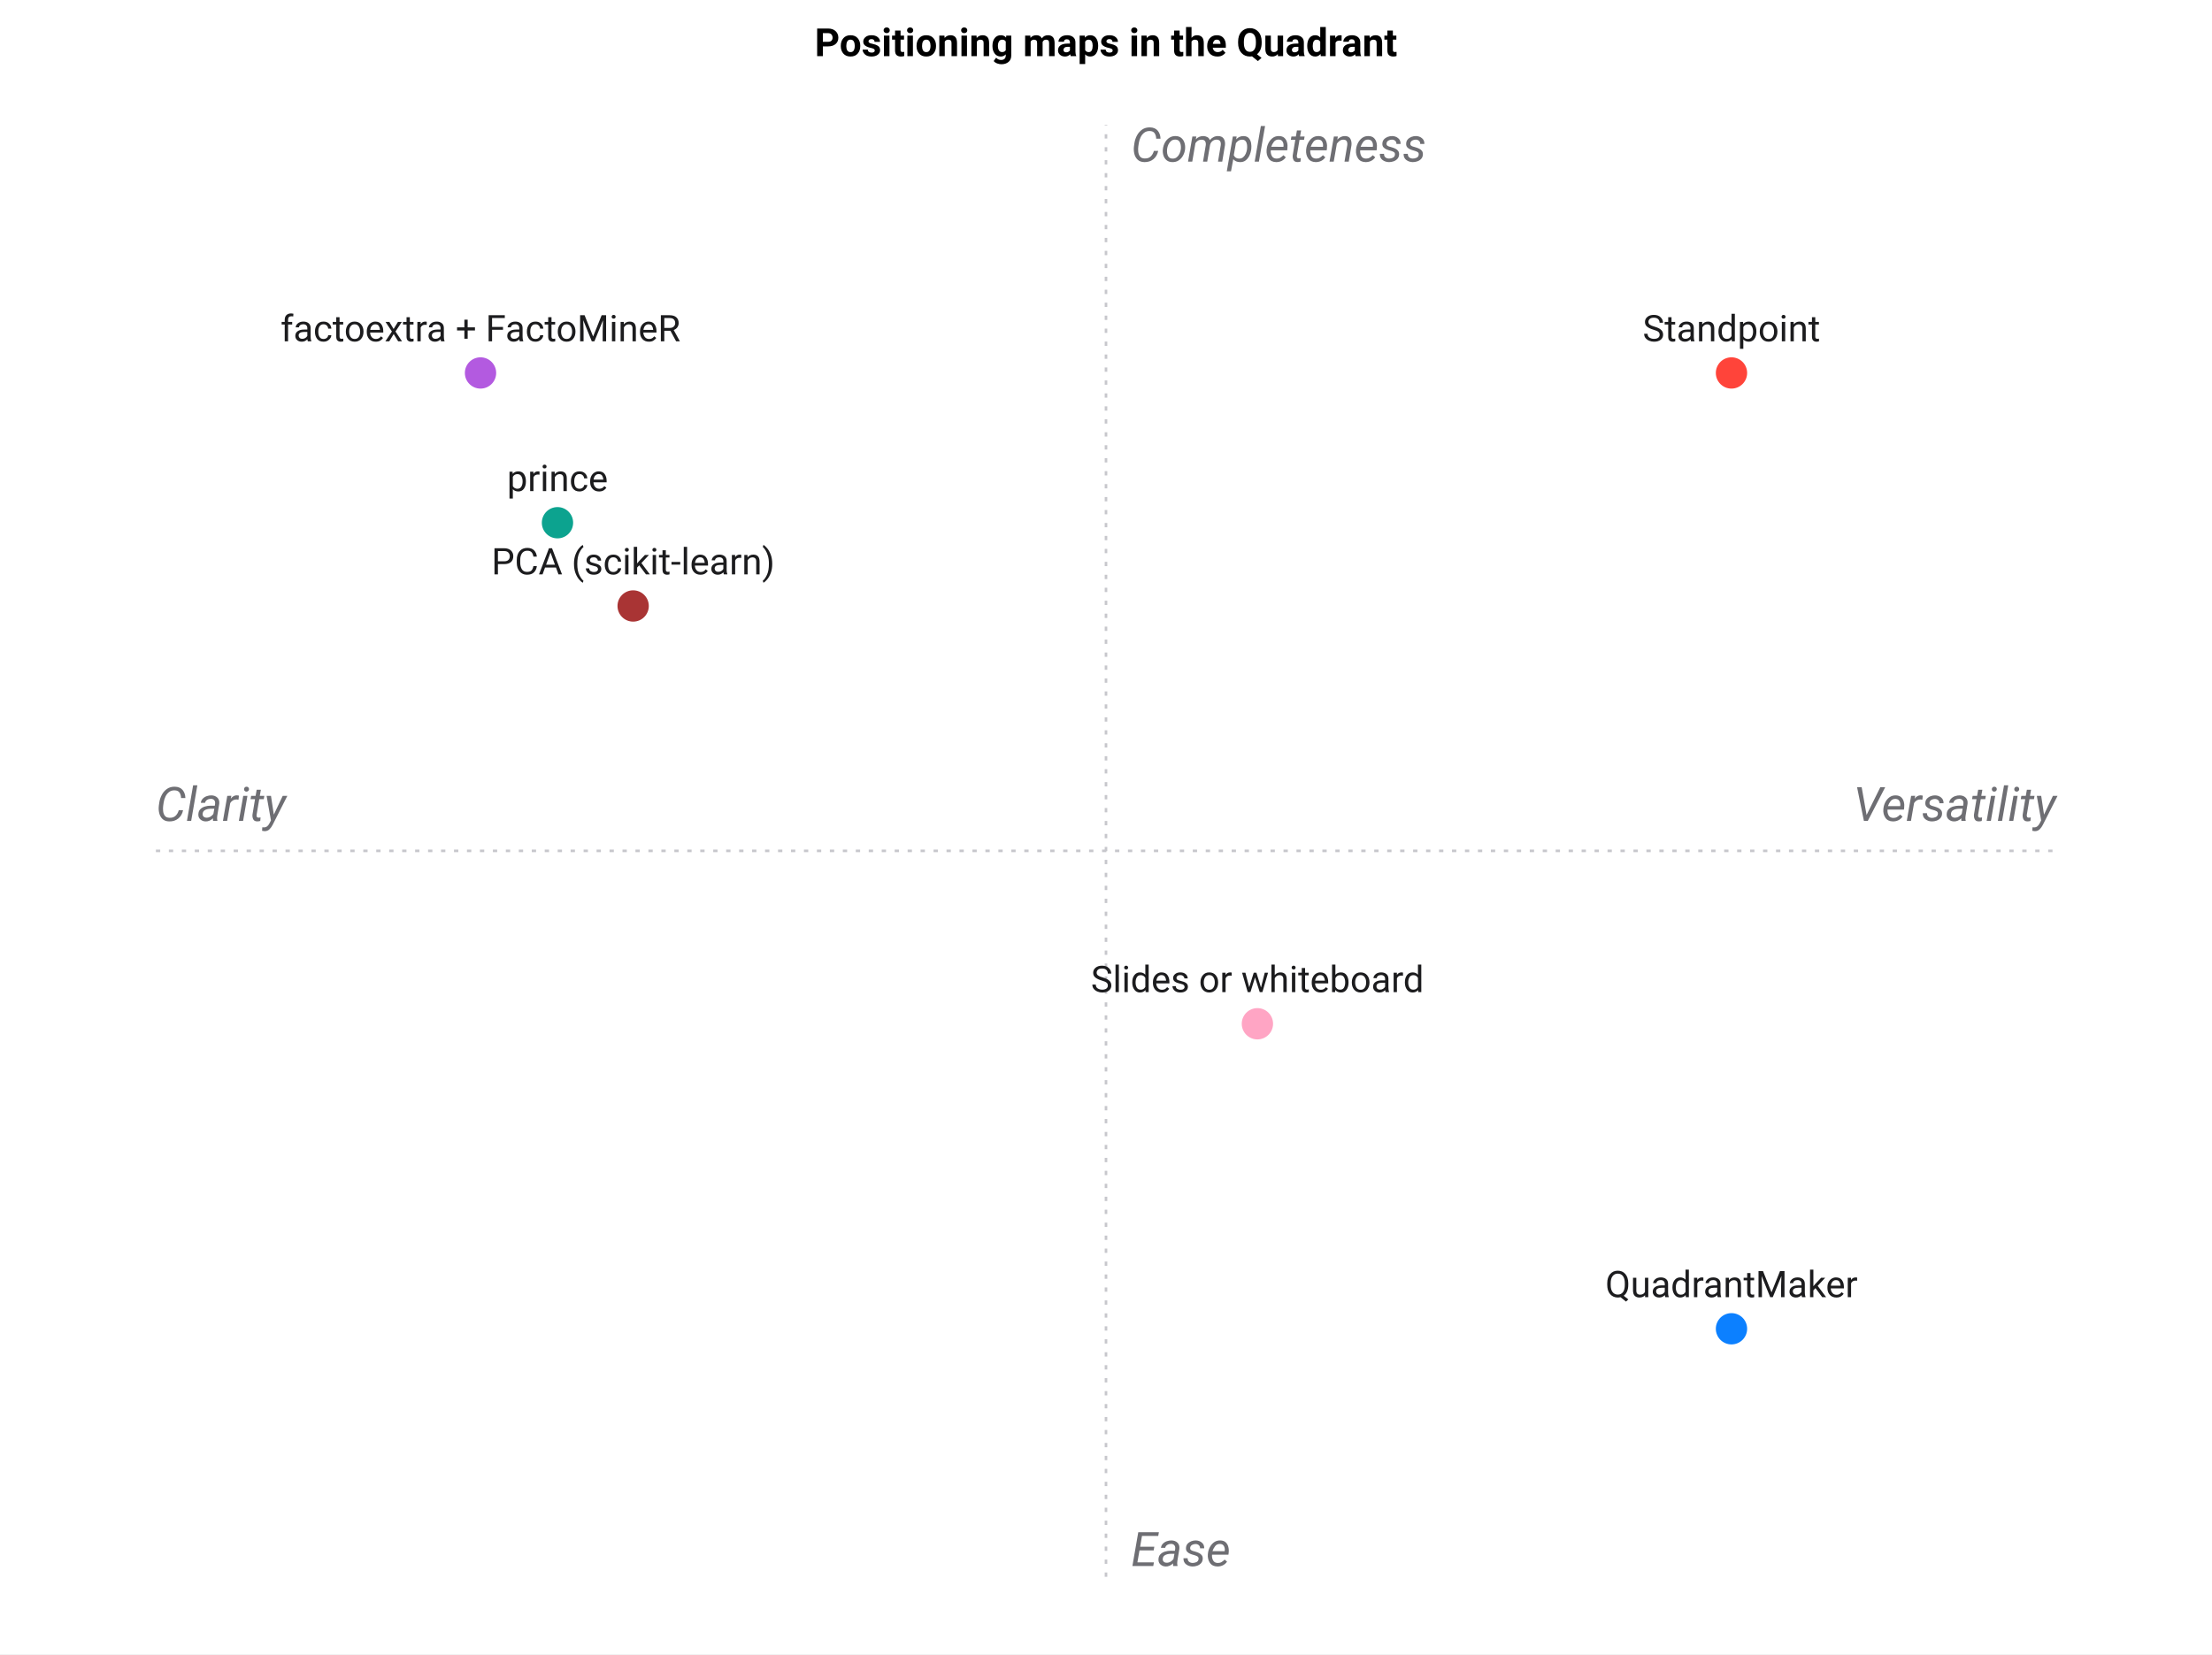
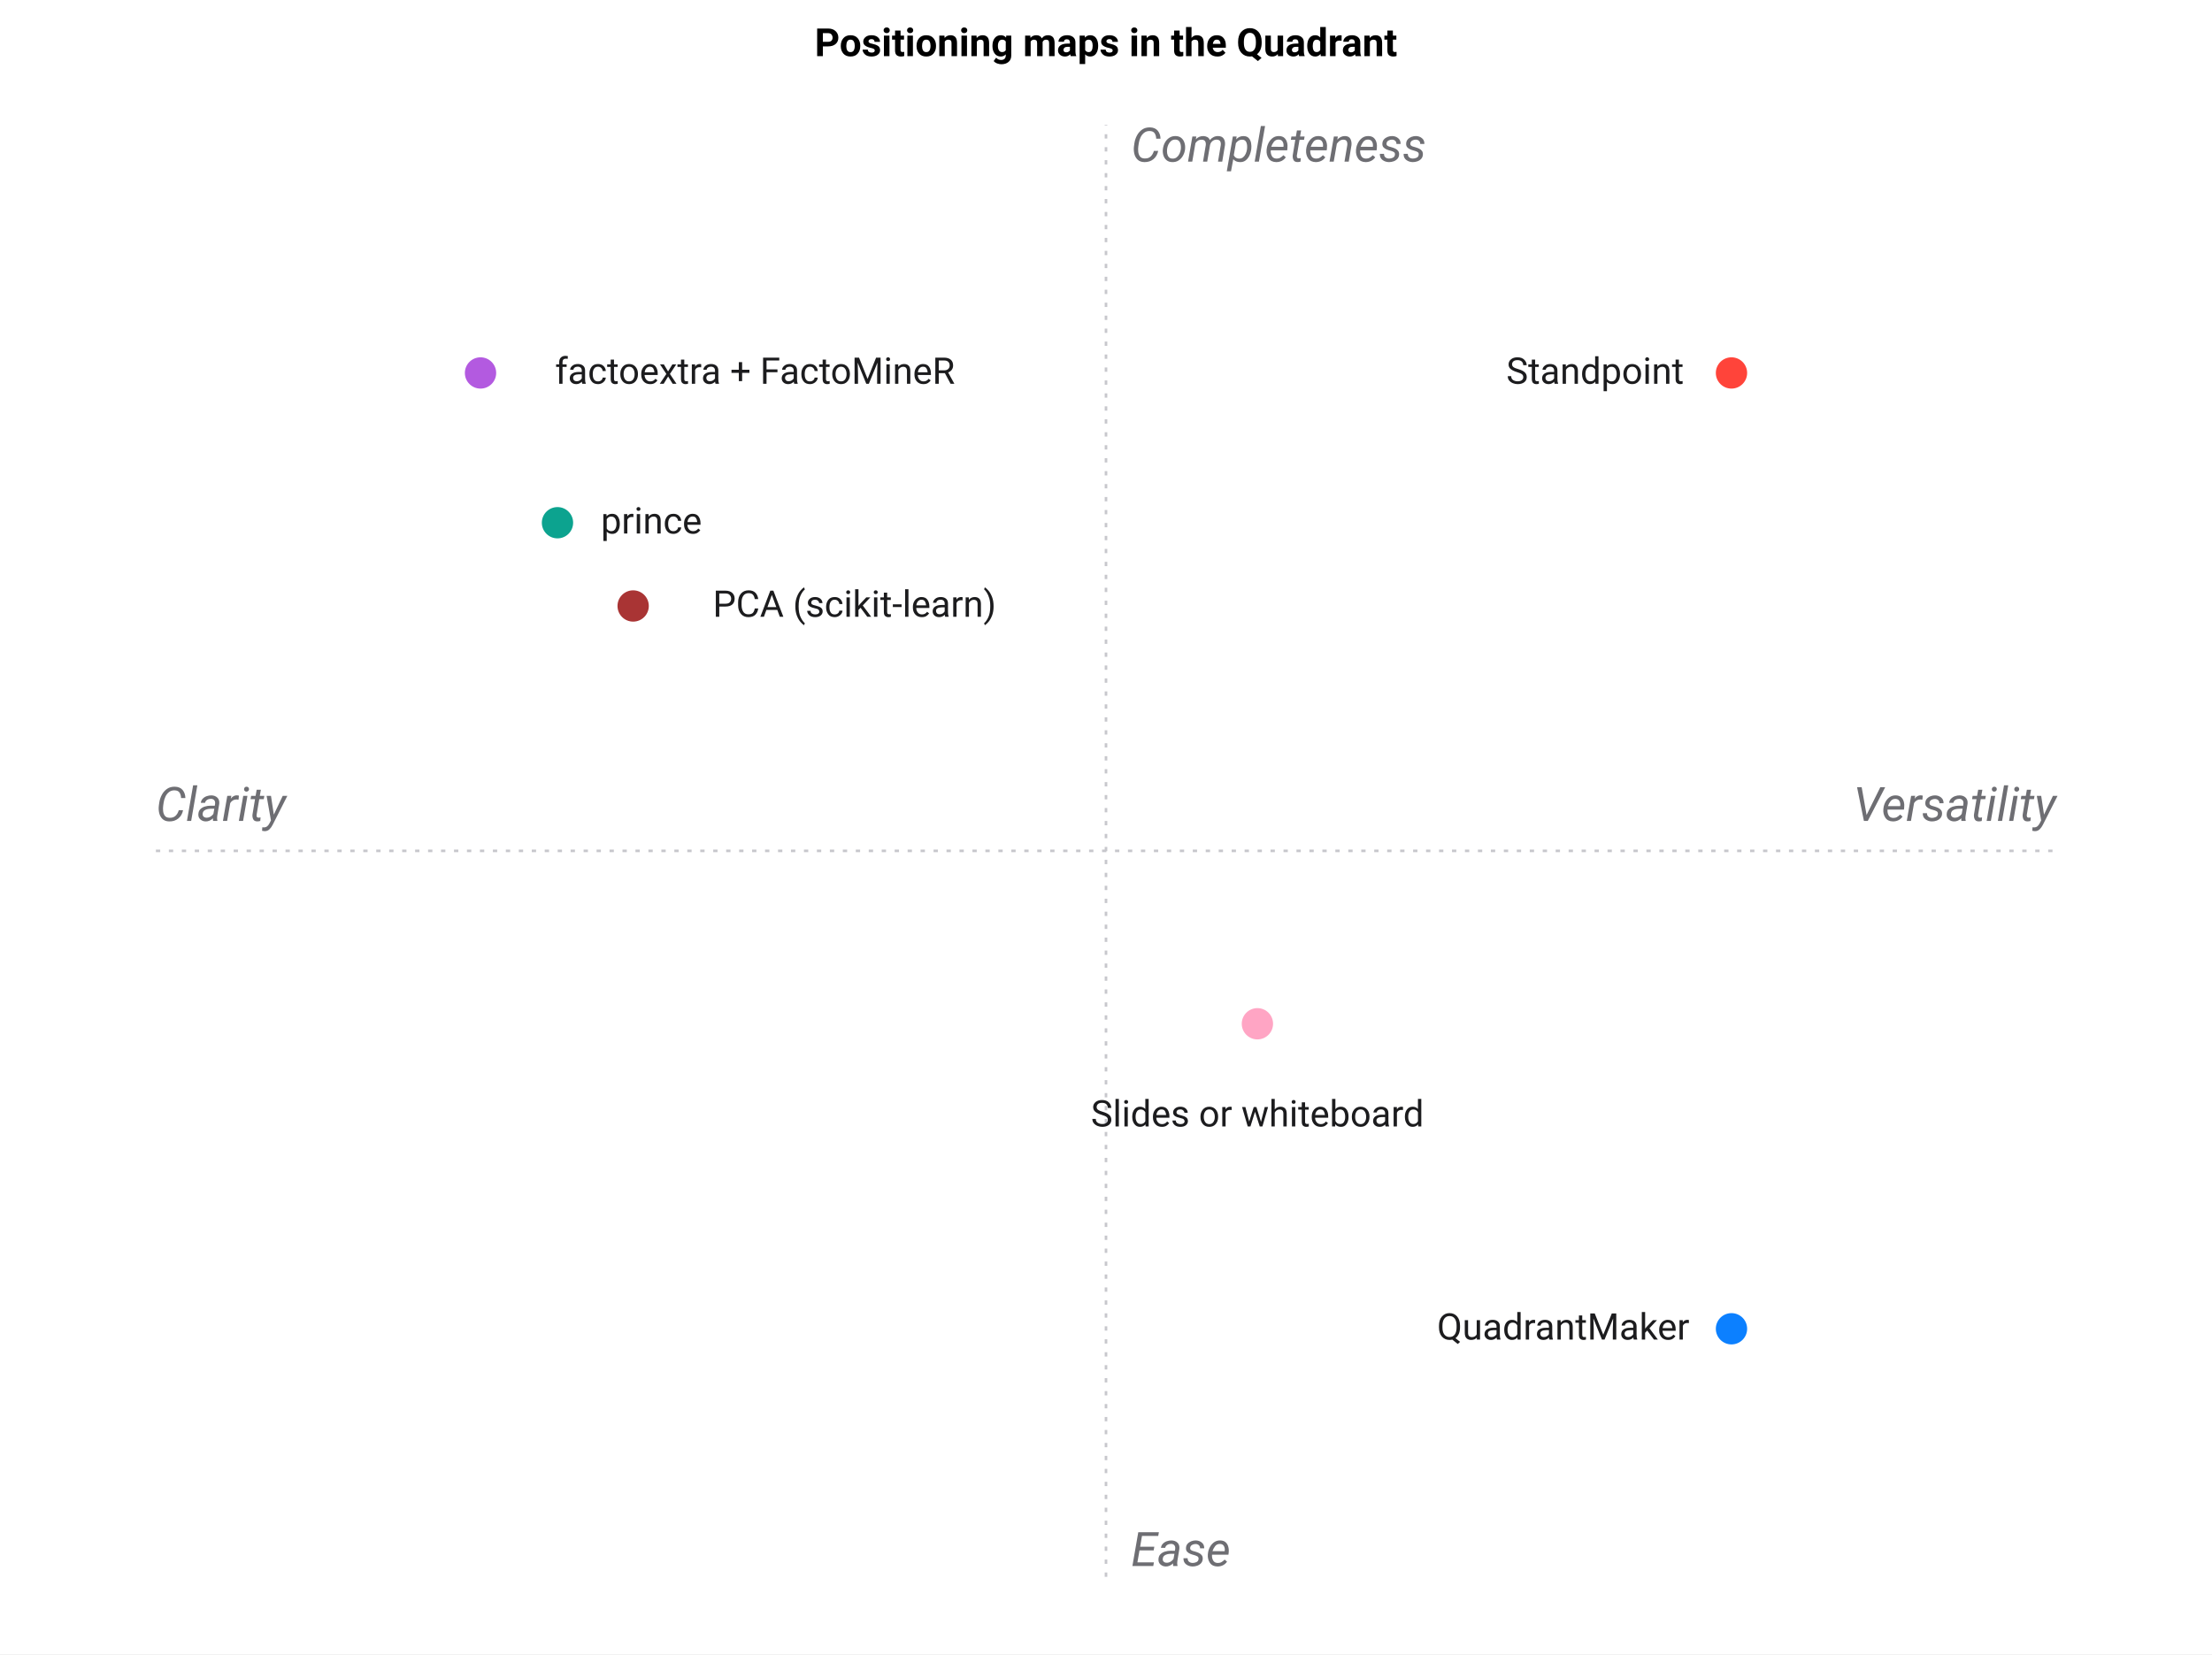
<svg xmlns="http://www.w3.org/2000/svg" version="1.1" class="marks" width="1024" height="766" viewBox="0 0 1024 766">
  <rect width="1024" height="766" fill="white" />
  <g fill="none" stroke-miterlimit="10" transform="translate(12,34)">
    <g class="mark-group role-frame root" role="graphics-object" aria-roledescription="group mark container">
      <g transform="translate(0,0)">
        <path class="background" aria-hidden="true" d="M0,0h1000v720h-1000Z" />
        <g>
          <g class="mark-group role-axis">
            <g transform="translate(0.5,720.5)">
              <path class="background" aria-hidden="true" d="M0,0h0v0h0Z" pointer-events="none" />
              <g />
              <path class="foreground" aria-hidden="true" d="" pointer-events="none" display="none" />
            </g>
          </g>
          <g class="mark-group role-axis">
            <g transform="translate(0.5,0.5)">
              <path class="background" aria-hidden="true" d="M0,0h0v0h0Z" pointer-events="none" />
              <g />
              <path class="foreground" aria-hidden="true" d="" pointer-events="none" display="none" />
            </g>
          </g>
          <g class="mark-rule role-mark layer_0_marks" role="graphics-symbol" aria-roledescription="rule mark container">
            <line transform="translate(60.16753,360)" x2="879.665" y2="0" stroke="#C7C7CC" stroke-width="1.2" stroke-dasharray="2,4" />
          </g>
          <g class="mark-rule role-mark layer_1_marks" role="graphics-symbol" aria-roledescription="rule mark container">
            <line transform="translate(500,696.1536)" x2="0" y2="-672.307" stroke="#C7C7CC" stroke-width="1.2" stroke-dasharray="2,4" />
          </g>
          <g class="mark-text role-mark layer_2_marks" role="graphics-object" aria-roledescription="text mark container">
            <text aria-label="x: 3.07882732179; y: 0.073766416204; t: Versatility" role="graphics-symbol" aria-roledescription="text mark" text-anchor="end" transform="translate(939.8325,346.148)" font-family="Roboto, -apple-system, Helvetica, Arial, sans-serif" font-size="22px" font-style="italic" fill="#6E6E73">Versatility</text>
          </g>
          <g class="mark-text role-mark layer_3_marks" role="graphics-object" aria-roledescription="text mark container">
            <text aria-label="x: −3.07882732179; y: 0.073766416204; t: Clarity" role="graphics-symbol" aria-roledescription="text mark" text-anchor="start" transform="translate(60.16753,346.148)" font-family="Roboto, -apple-system, Helvetica, Arial, sans-serif" font-size="22px" font-style="italic" fill="#6E6E73">Clarity</text>
          </g>
          <g class="mark-text role-mark layer_4_marks" role="graphics-object" aria-roledescription="text mark container">
            <text aria-label="x: 0.0810751105145; y: 2.80127965535; t: Completeness" role="graphics-symbol" aria-roledescription="text mark" text-anchor="start" transform="translate(511.5822,40.84644)" font-family="Roboto, -apple-system, Helvetica, Arial, sans-serif" font-size="22px" font-style="italic" fill="#6E6E73">Completeness</text>
          </g>
          <g class="mark-text role-mark layer_5_marks" role="graphics-object" aria-roledescription="text mark container">
            <text aria-label="x: 0.0810751105145; y: −2.80127965535; t: Ease" role="graphics-symbol" aria-roledescription="text mark" text-anchor="start" transform="translate(511.5822,691.1536)" font-family="Roboto, -apple-system, Helvetica, Arial, sans-serif" font-size="22px" font-style="italic" fill="#6E6E73">Ease</text>
          </g>
          <g class="mark-symbol role-mark layer_6_marks" role="graphics-object" aria-roledescription="symbol mark container">
            <path aria-label="axis1: 2.02687776286; axis2: 1.8441604051; name: Standpoint; role: best" role="graphics-symbol" aria-roledescription="point" transform="translate(789.554,138.7008)" d="M7.746,0A7.746,7.746,0,1,1,-7.746,0A7.746,7.746,0,1,1,7.746,0" fill="#FF3B30" stroke="white" stroke-width="1" opacity="0.95" />
            <path aria-label="axis1: −1.77746049578; axis2: 1.26622635854; name: prince; role: competitor" role="graphics-symbol" aria-roledescription="point" transform="translate(246.0771,208.0528)" d="M7.746,0A7.746,7.746,0,1,1,-7.746,0A7.746,7.746,0,1,1,7.746,0" fill="#009E89" stroke="white" stroke-width="1" opacity="0.95" />
            <path aria-label="axis1: −1.53227191523; axis2: 0.944985796349; name: PCA (scikit-learn); role: worst" role="graphics-symbol" aria-roledescription="point" transform="translate(281.104,246.6017)" d="M7.746,0A7.746,7.746,0,1,1,-7.746,0A7.746,7.746,0,1,1,7.746,0" fill="#A52A2A" stroke="white" stroke-width="1" opacity="0.95" />
            <path aria-label="axis1: −2.02687776286; axis2: 1.8441604051; name: factoextra + FactoMineR; role: top" role="graphics-symbol" aria-roledescription="point" transform="translate(210.446,138.7008)" d="M7.746,0A7.746,7.746,0,1,1,-7.746,0A7.746,7.746,0,1,1,7.746,0" fill="#AF52DE" stroke="white" stroke-width="1" opacity="0.95" />
            <path aria-label="axis1: 2.02687776286; axis2: −1.8441604051; name: QuadrantMaker; role: right" role="graphics-symbol" aria-roledescription="point" transform="translate(789.554,581.2992)" d="M7.746,0A7.746,7.746,0,1,1,-7.746,0A7.746,7.746,0,1,1,7.746,0" fill="#007AFF" stroke="white" stroke-width="1" opacity="0.95" />
            <path aria-label="axis1: 0.490642565122; axis2: −0.667171222935; name: Slides or whiteboard; role: competitor" role="graphics-symbol" aria-roledescription="point" transform="translate(570.0918,440.0605)" d="M7.746,0A7.746,7.746,0,1,1,-7.746,0A7.746,7.746,0,1,1,7.746,0" fill="#FFA1C1" stroke="white" stroke-width="1" opacity="0.95" />
          </g>
          <g class="mark-text role-mark layer_7_marks" role="graphics-object" aria-roledescription="text mark container">
-             <text aria-label="labelx: 2.02687776286; labely: 2.00786258633; label: Standpoint" role="graphics-symbol" aria-roledescription="text mark" text-anchor="middle" transform="translate(789.554,124.0565)" font-family="Roboto, -apple-system, Helvetica, Arial, sans-serif" font-size="17px" fill="#1C1C1E">Standpoint</text>
-             <text aria-label="labelx: −1.77746049578; labely: 1.42992853976; label: prince" role="graphics-symbol" aria-roledescription="text mark" text-anchor="middle" transform="translate(246.0771,193.4086)" font-family="Roboto, -apple-system, Helvetica, Arial, sans-serif" font-size="17px" fill="#1C1C1E">prince</text>
-             <text aria-label="labelx: −1.53227191523; labely: 1.10868797757; label: PCA (scikit-learn)" role="graphics-symbol" aria-roledescription="text mark" text-anchor="middle" transform="translate(281.104,231.9574)" font-family="Roboto, -apple-system, Helvetica, Arial, sans-serif" font-size="17px" fill="#1C1C1E">PCA (scikit-learn)</text>
-             <text aria-label="labelx: −2.02687776286; labely: 2.00786258633; label: factoextra + FactoMineR" role="graphics-symbol" aria-roledescription="text mark" text-anchor="middle" transform="translate(210.446,124.0565)" font-family="Roboto, -apple-system, Helvetica, Arial, sans-serif" font-size="17px" fill="#1C1C1E">factoextra + FactoMineR</text>
-             <text aria-label="labelx: 2.02687776286; labely: −1.68045822388; label: QuadrantMaker" role="graphics-symbol" aria-roledescription="text mark" text-anchor="middle" transform="translate(789.554,566.655)" font-family="Roboto, -apple-system, Helvetica, Arial, sans-serif" font-size="17px" fill="#1C1C1E">QuadrantMaker</text>
-             <text aria-label="labelx: 0.490642565122; labely: −0.50346904171; label: Slides or whiteboard" role="graphics-symbol" aria-roledescription="text mark" text-anchor="middle" transform="translate(570.0918,425.4163)" font-family="Roboto, -apple-system, Helvetica, Arial, sans-serif" font-size="17px" fill="#1C1C1E">Slides or whiteboard</text>
+             <text aria-label="labelx: 1.58495084797; labely: 1.8441604051; label: Standpoint" role="graphics-symbol" aria-roledescription="text mark" text-anchor="middle" transform="translate(726.4215,143.7008)" font-family="Roboto, -apple-system, Helvetica, Arial, sans-serif" font-size="17px" fill="#1C1C1E">Standpoint</text>
+             <text aria-label="labelx: −1.47320812689; labely: 1.26622635854; label: prince" role="graphics-symbol" aria-roledescription="text mark" text-anchor="middle" transform="translate(289.5417,213.0528)" font-family="Roboto, -apple-system, Helvetica, Arial, sans-serif" font-size="17px" fill="#1C1C1E">prince</text>
+             <text aria-label="labelx: −0.814995908333; labely: 0.944985796349; label: PCA (scikit-learn)" role="graphics-symbol" aria-roledescription="text mark" text-anchor="middle" transform="translate(383.572,251.6017)" font-family="Roboto, -apple-system, Helvetica, Arial, sans-serif" font-size="17px" fill="#1C1C1E">PCA (scikit-learn)</text>
+             <text aria-label="labelx: −1.13750857347; labely: 1.8441604051; label: factoextra + FactoMineR" role="graphics-symbol" aria-roledescription="text mark" text-anchor="middle" transform="translate(337.4988,143.7008)" font-family="Roboto, -apple-system, Helvetica, Arial, sans-serif" font-size="17px" fill="#1C1C1E">factoextra + FactoMineR</text>
+             <text aria-label="labelx: 1.48169493847; labely: −1.8441604051; label: QuadrantMaker" role="graphics-symbol" aria-roledescription="text mark" text-anchor="middle" transform="translate(711.6707,586.2992)" font-family="Roboto, -apple-system, Helvetica, Arial, sans-serif" font-size="17px" fill="#1C1C1E">QuadrantMaker</text>
+             <text aria-label="labelx: 0.490642565122; labely: −1.02184451979; label: Slides or whiteboard" role="graphics-symbol" aria-roledescription="text mark" text-anchor="middle" transform="translate(570.0918,487.6213)" font-family="Roboto, -apple-system, Helvetica, Arial, sans-serif" font-size="17px" fill="#1C1C1E">Slides or whiteboard</text>
          </g>
          <g class="mark-group role-title">
            <g transform="translate(500,-22)">
              <path class="background" aria-hidden="true" d="M0,0h0v0h0Z" pointer-events="none" />
              <g>
                <g class="mark-text role-title-text" role="graphics-symbol" aria-roledescription="title" aria-label="Title text 'Positioning maps in the Quadrant'" pointer-events="none">
                  <text text-anchor="middle" transform="translate(0,14)" font-family="Roboto, -apple-system, Helvetica, Arial, sans-serif" font-size="18px" font-weight="bold" fill="#000" opacity="1">Positioning maps in the Quadrant</text>
                </g>
              </g>
              <path class="foreground" aria-hidden="true" d="" pointer-events="none" display="none" />
            </g>
          </g>
        </g>
        <path class="foreground" aria-hidden="true" d="" display="none" />
      </g>
    </g>
  </g>
</svg>
